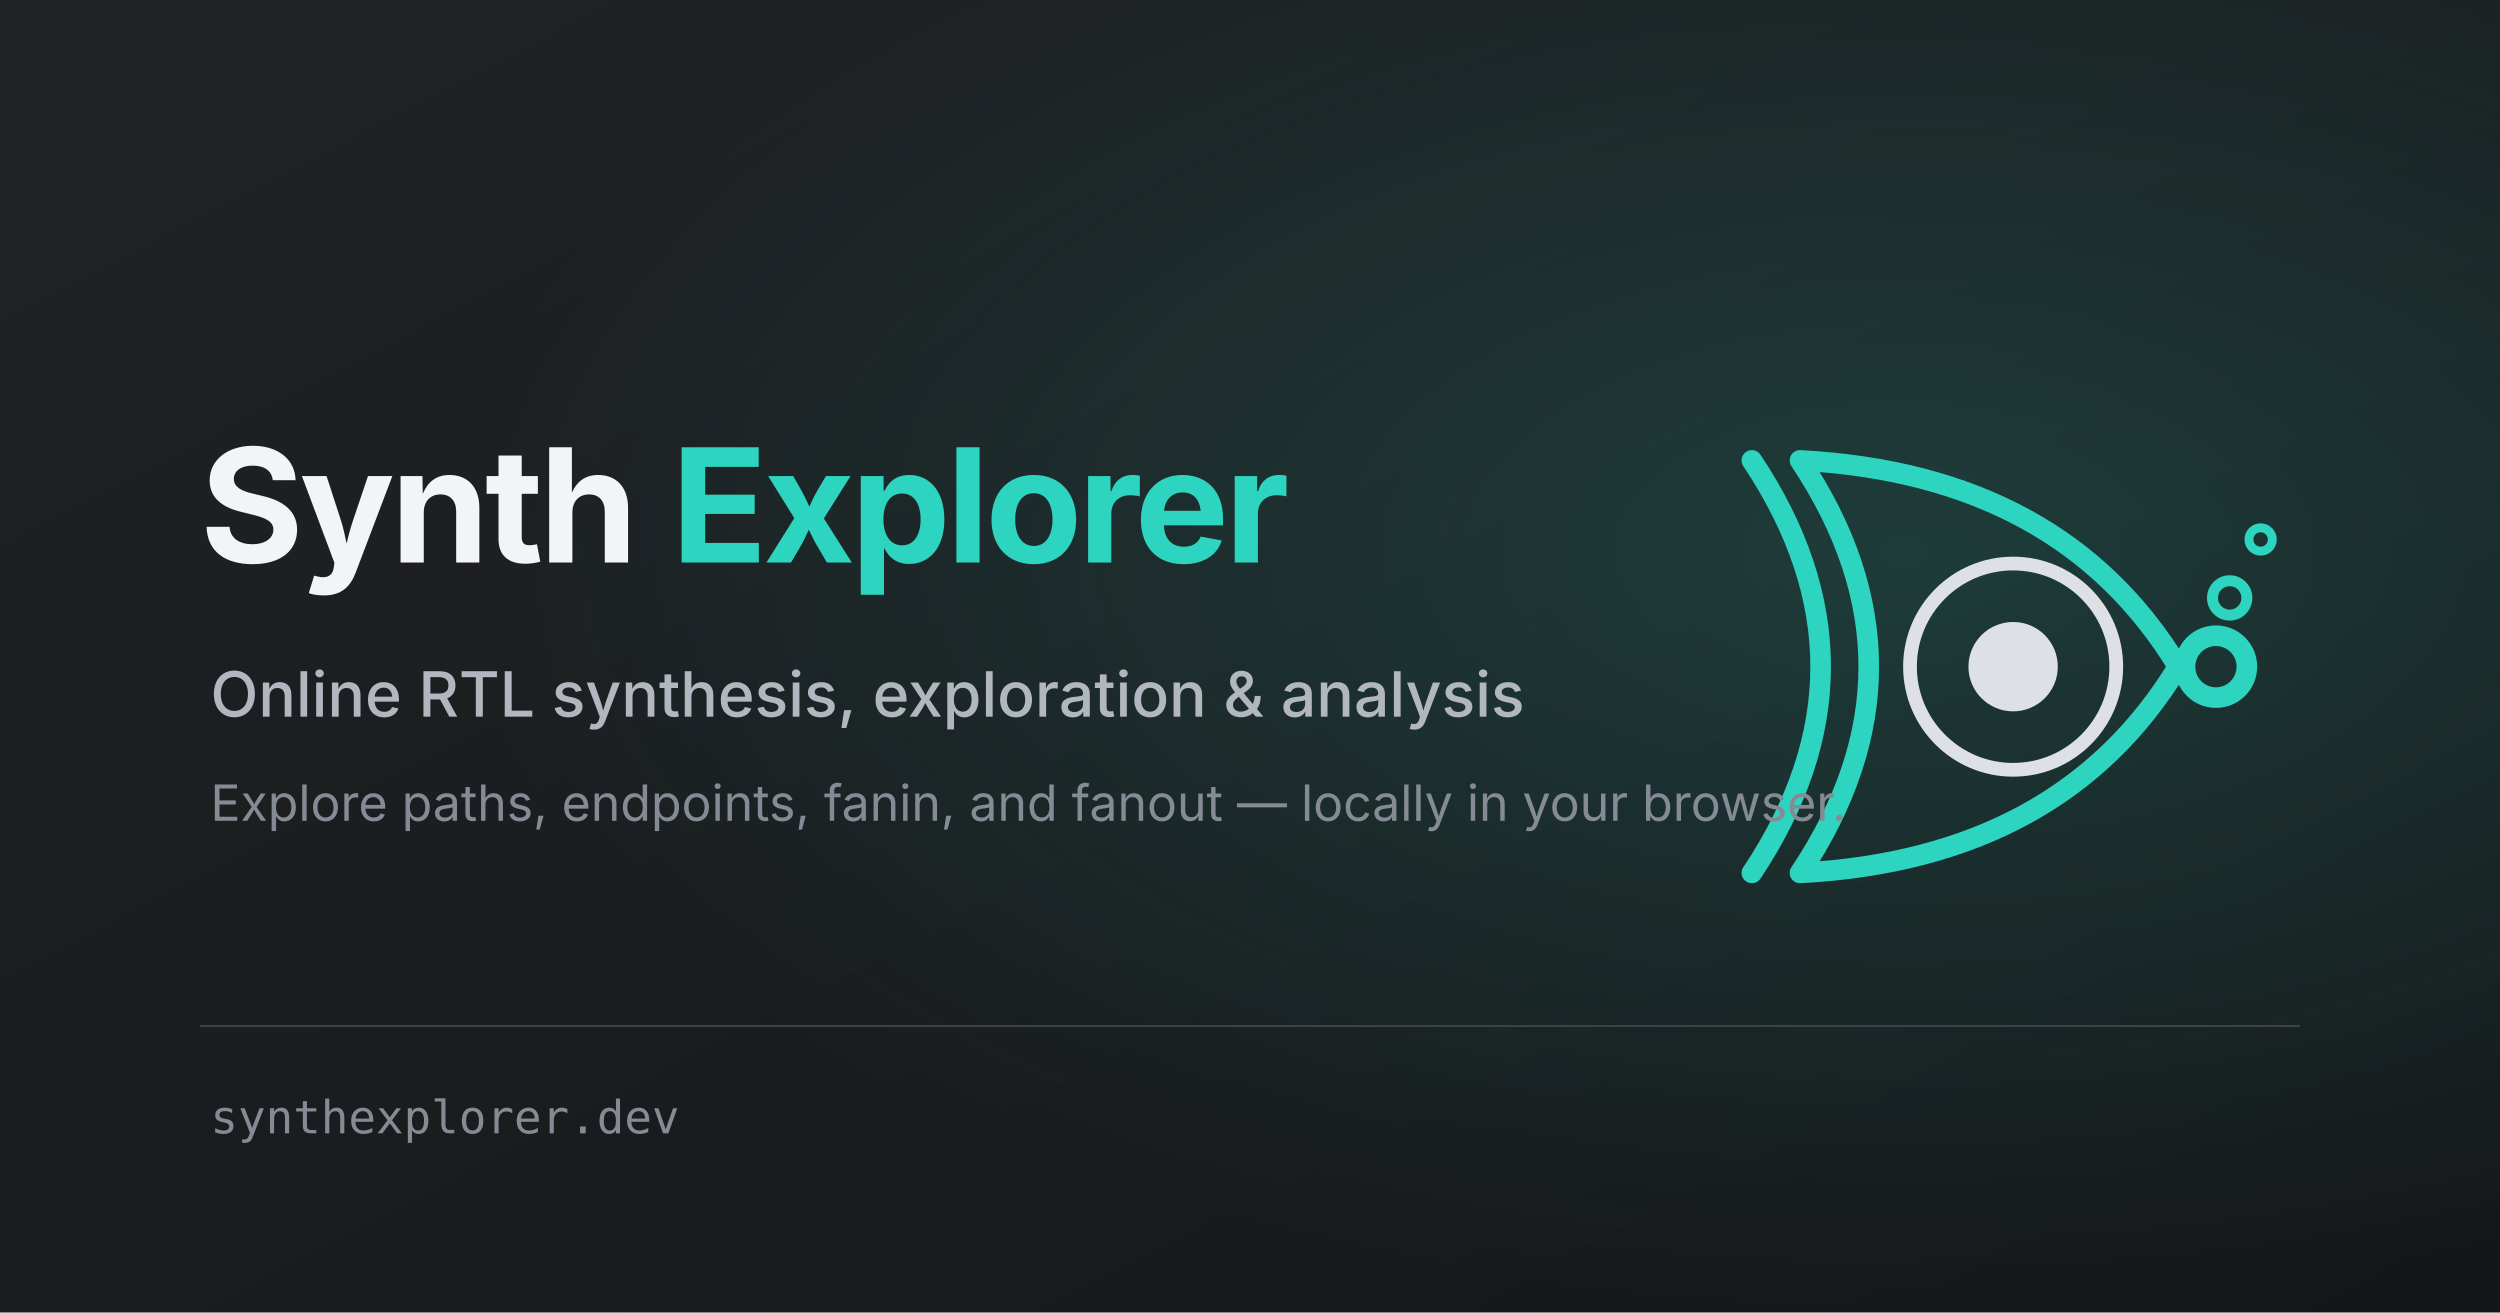
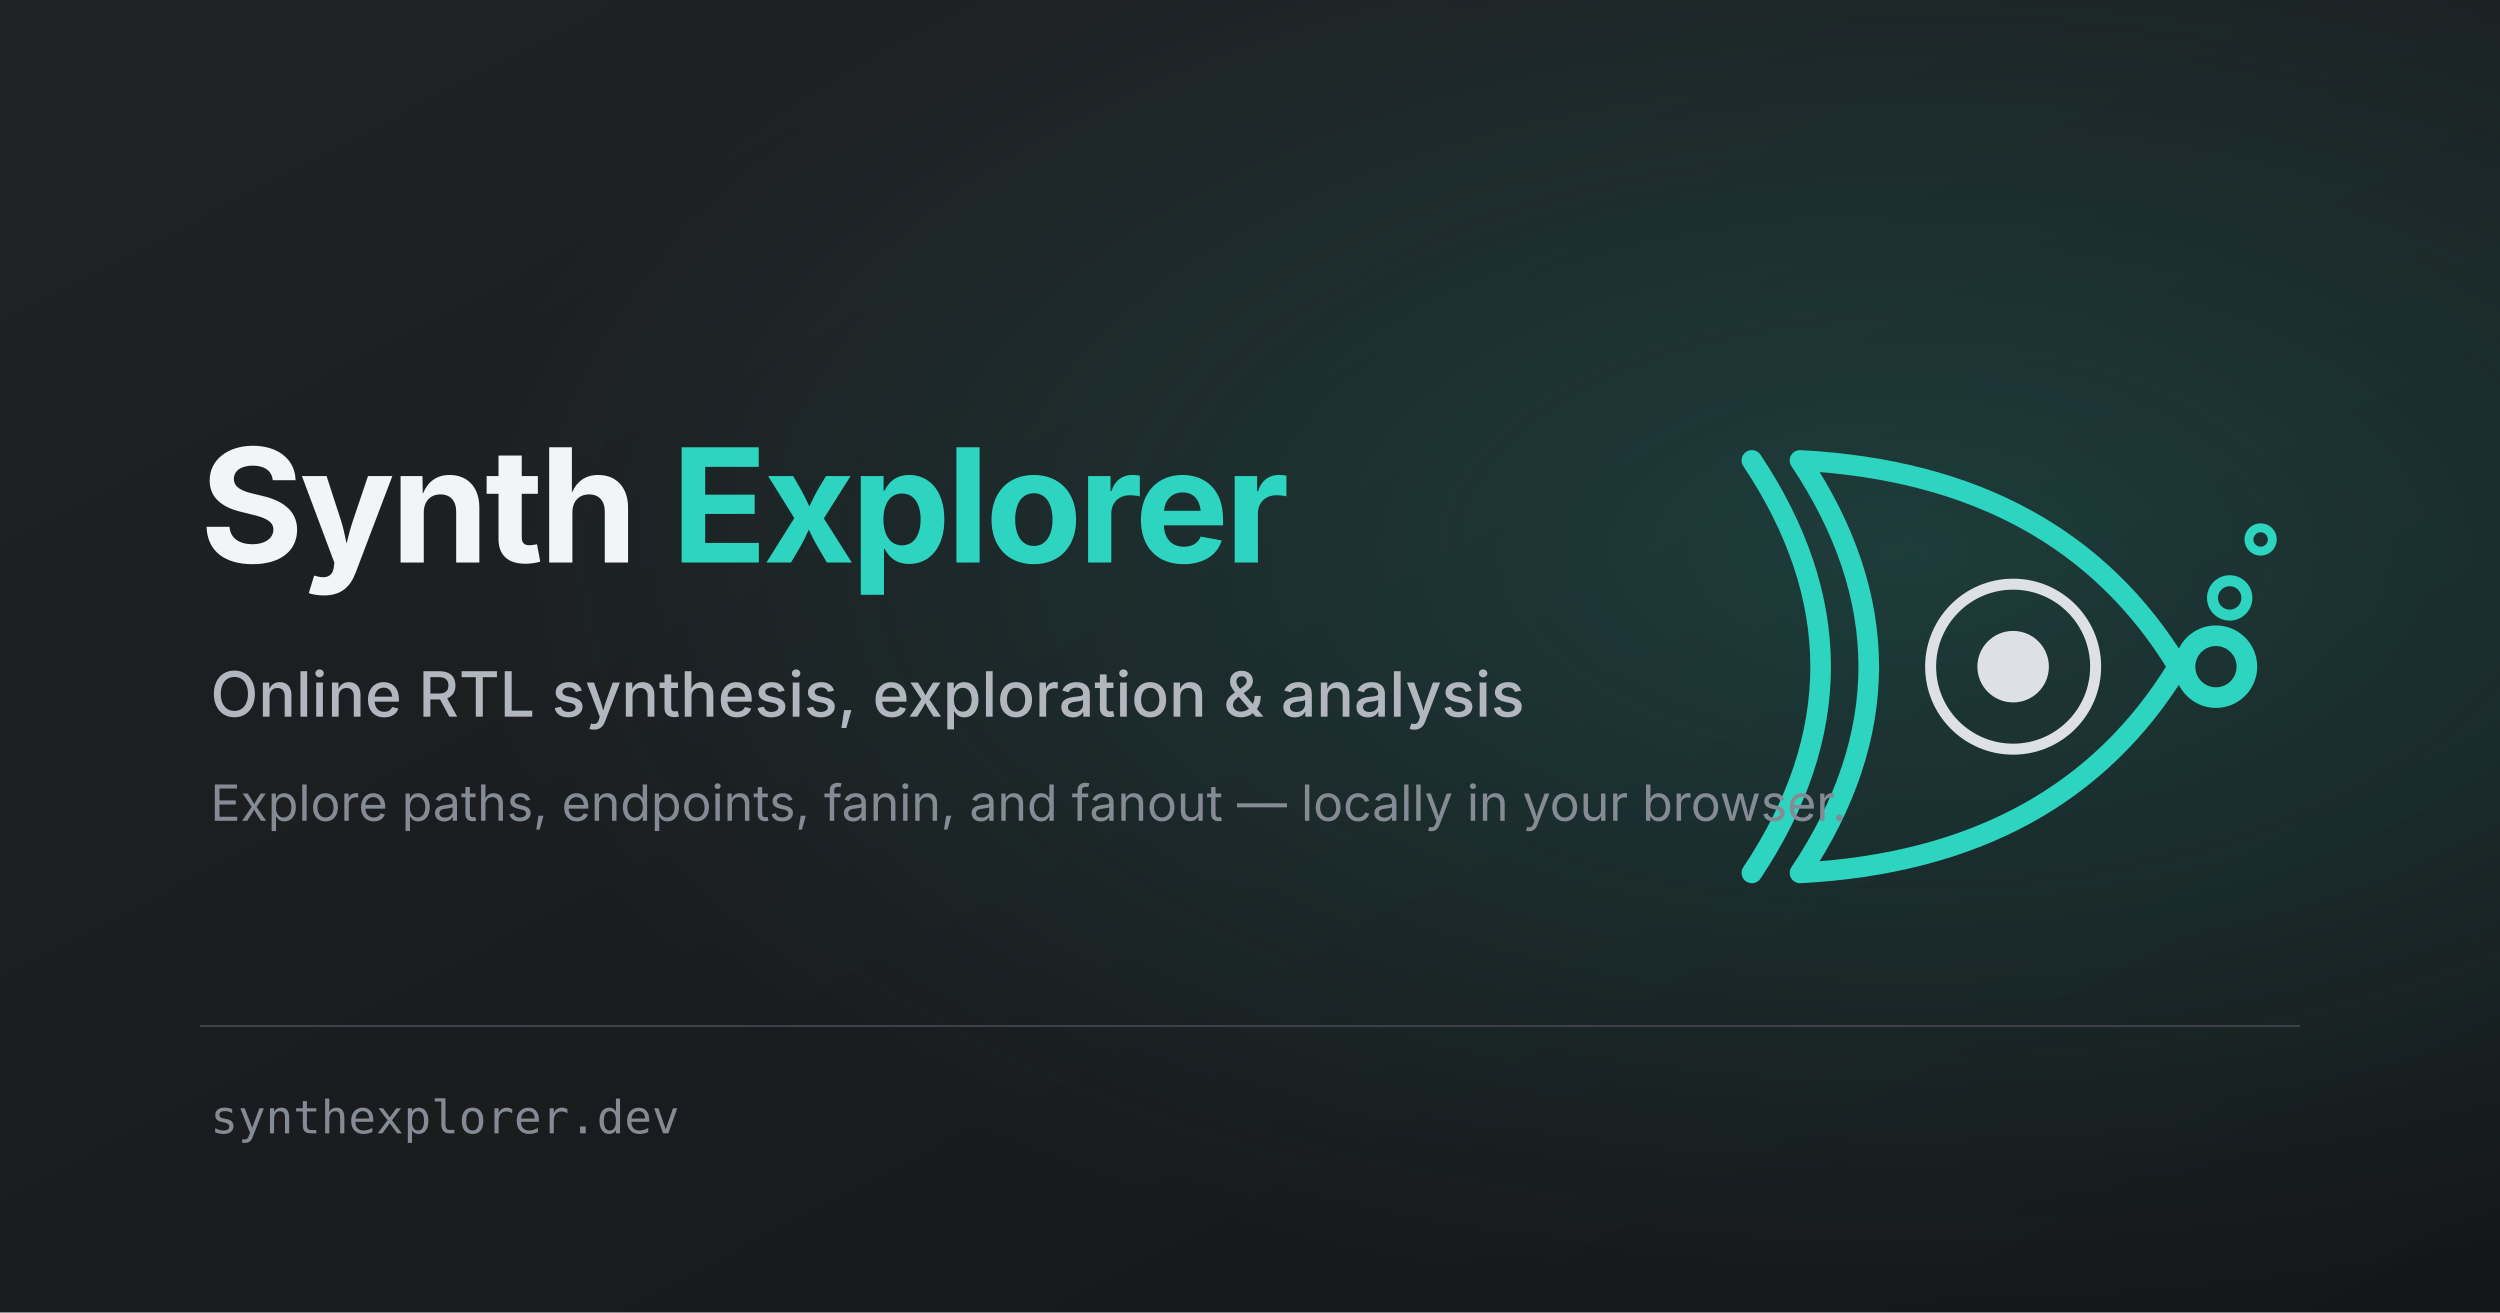
<svg xmlns="http://www.w3.org/2000/svg" width="1200" height="630" viewBox="0 0 1200 630" role="img" aria-labelledby="title description">
  <defs>
    <linearGradient id="background" x1="0" y1="0" x2="1" y2="1">
      <stop offset="0" stop-color="#202225" />
      <stop offset="1" stop-color="#151618" />
    </linearGradient>
    <radialGradient id="glow" cx="0.76" cy="0.42" r="0.58">
      <stop offset="0" stop-color="#2dd4bf" stop-opacity="0.18" />
      <stop offset="1" stop-color="#2dd4bf" stop-opacity="0" />
    </radialGradient>
  </defs>
  <rect width="1200" height="630" fill="url(#background)" />
  <rect width="1200" height="630" fill="url(#glow)" />
  <g transform="translate(765 155) scale(1.65)" fill="none" stroke-linecap="round" stroke-linejoin="round">
    <g stroke="#2dd4bf">
      <path stroke-width="6" d="M60 40 Q136 44 170 100 Q136 156 60 160 Q100 100 60 40 Z" />
      <path stroke-width="6" d="M46 40 Q86 100 46 160" />
      <circle stroke-width="6" cx="181" cy="100" r="9" />
      <circle stroke-width="3.2" cx="185" cy="80" r="5" />
      <circle stroke-width="2.6" cx="194" cy="63" r="3.4" />
    </g>
-     <circle stroke="#dde1e6" stroke-width="4" cx="122" cy="100" r="30" />
-     <circle fill="#dde1e6" cx="122" cy="100" r="13" />
+     <circle stroke="#dde1e6" stroke-width="3.2" cx="122" cy="100" r="24" />
+     <circle fill="#dde1e6" cx="122" cy="100" r="10.4" />
  </g>
  <text x="96" y="270" fill="#f3f4f6" font-family="system-ui, -apple-system, 'Segoe UI', sans-serif" font-size="76" font-weight="700" letter-spacing="-2">Synth <tspan fill="#2dd4bf">Explorer</tspan>
  </text>
  <text x="101" y="344" fill="#b2b7bf" font-family="system-ui, -apple-system, 'Segoe UI', sans-serif" font-size="30" font-weight="500">Online RTL synthesis, exploration &amp; analysis</text>
  <text x="101" y="394" fill="#858b94" font-family="system-ui, -apple-system, 'Segoe UI', sans-serif" font-size="24">Explore paths, endpoints, fanin, and fanout — locally in your browser.</text>
  <rect x="96" y="492" width="1008" height="1" fill="#3d4046" />
  <text x="101" y="544" fill="#858b94" font-family="ui-monospace, 'SFMono-Regular', Consolas, monospace" font-size="22">synthexplorer.dev</text>
</svg>
